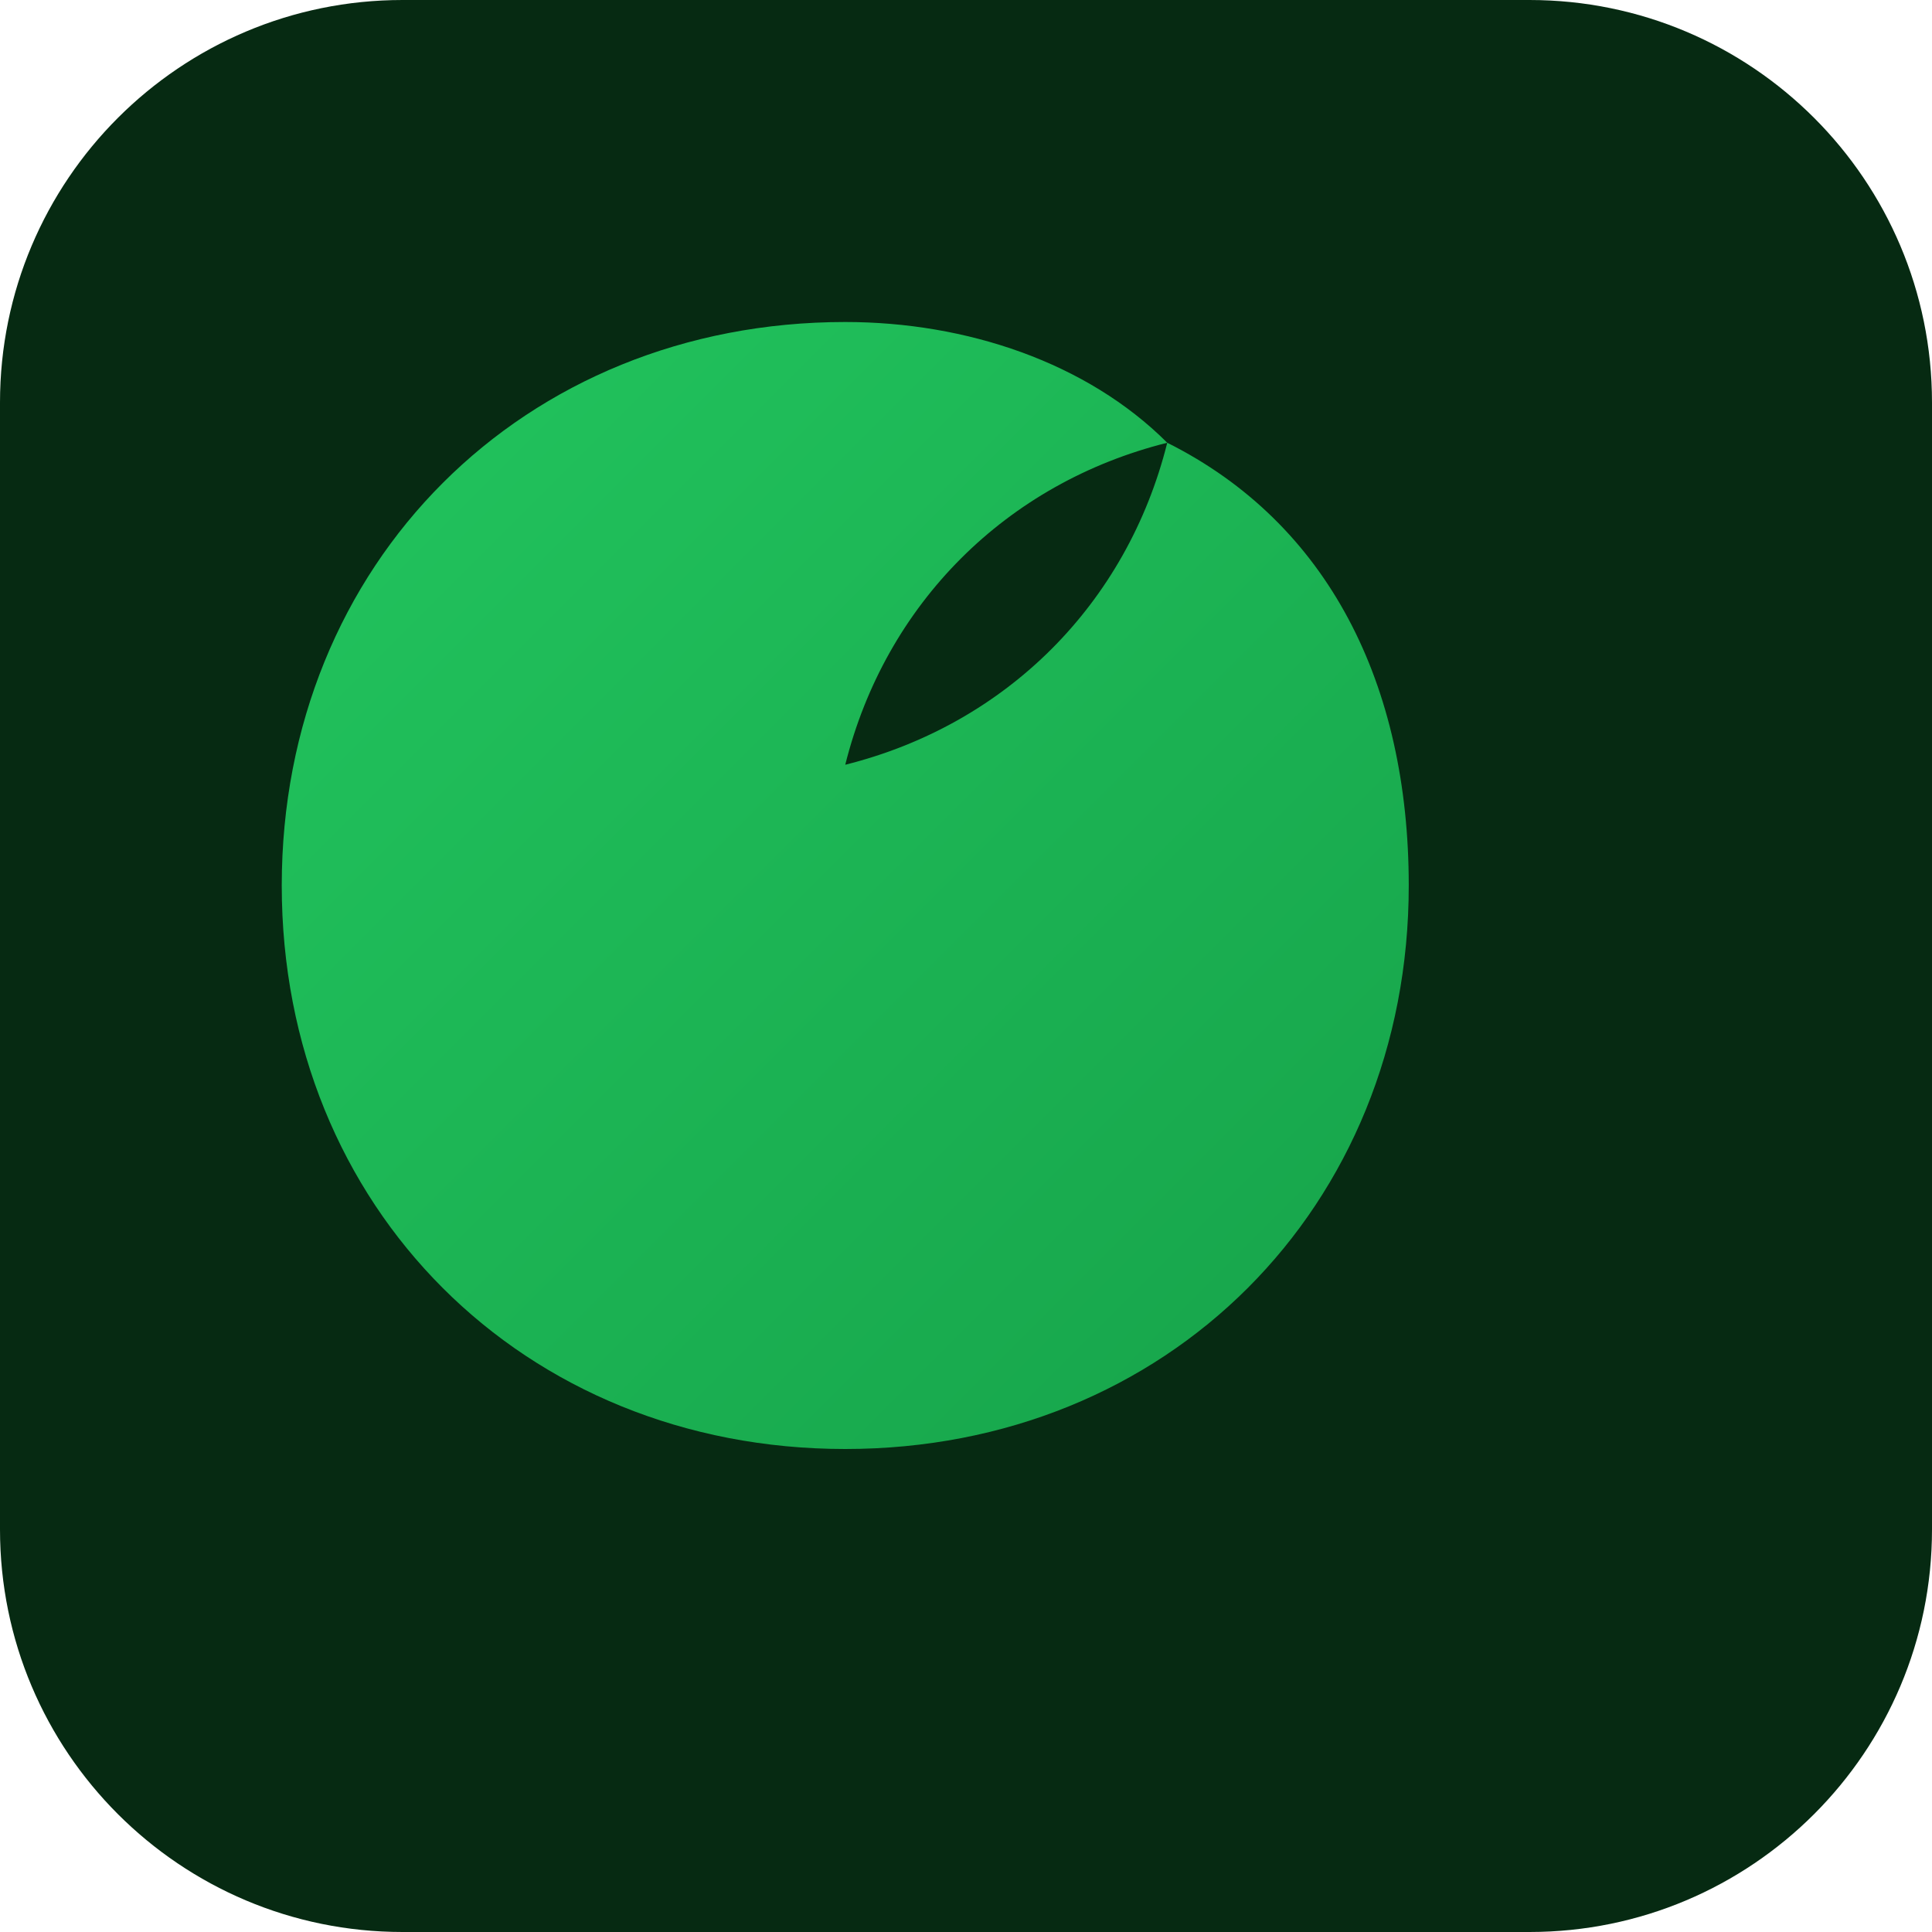
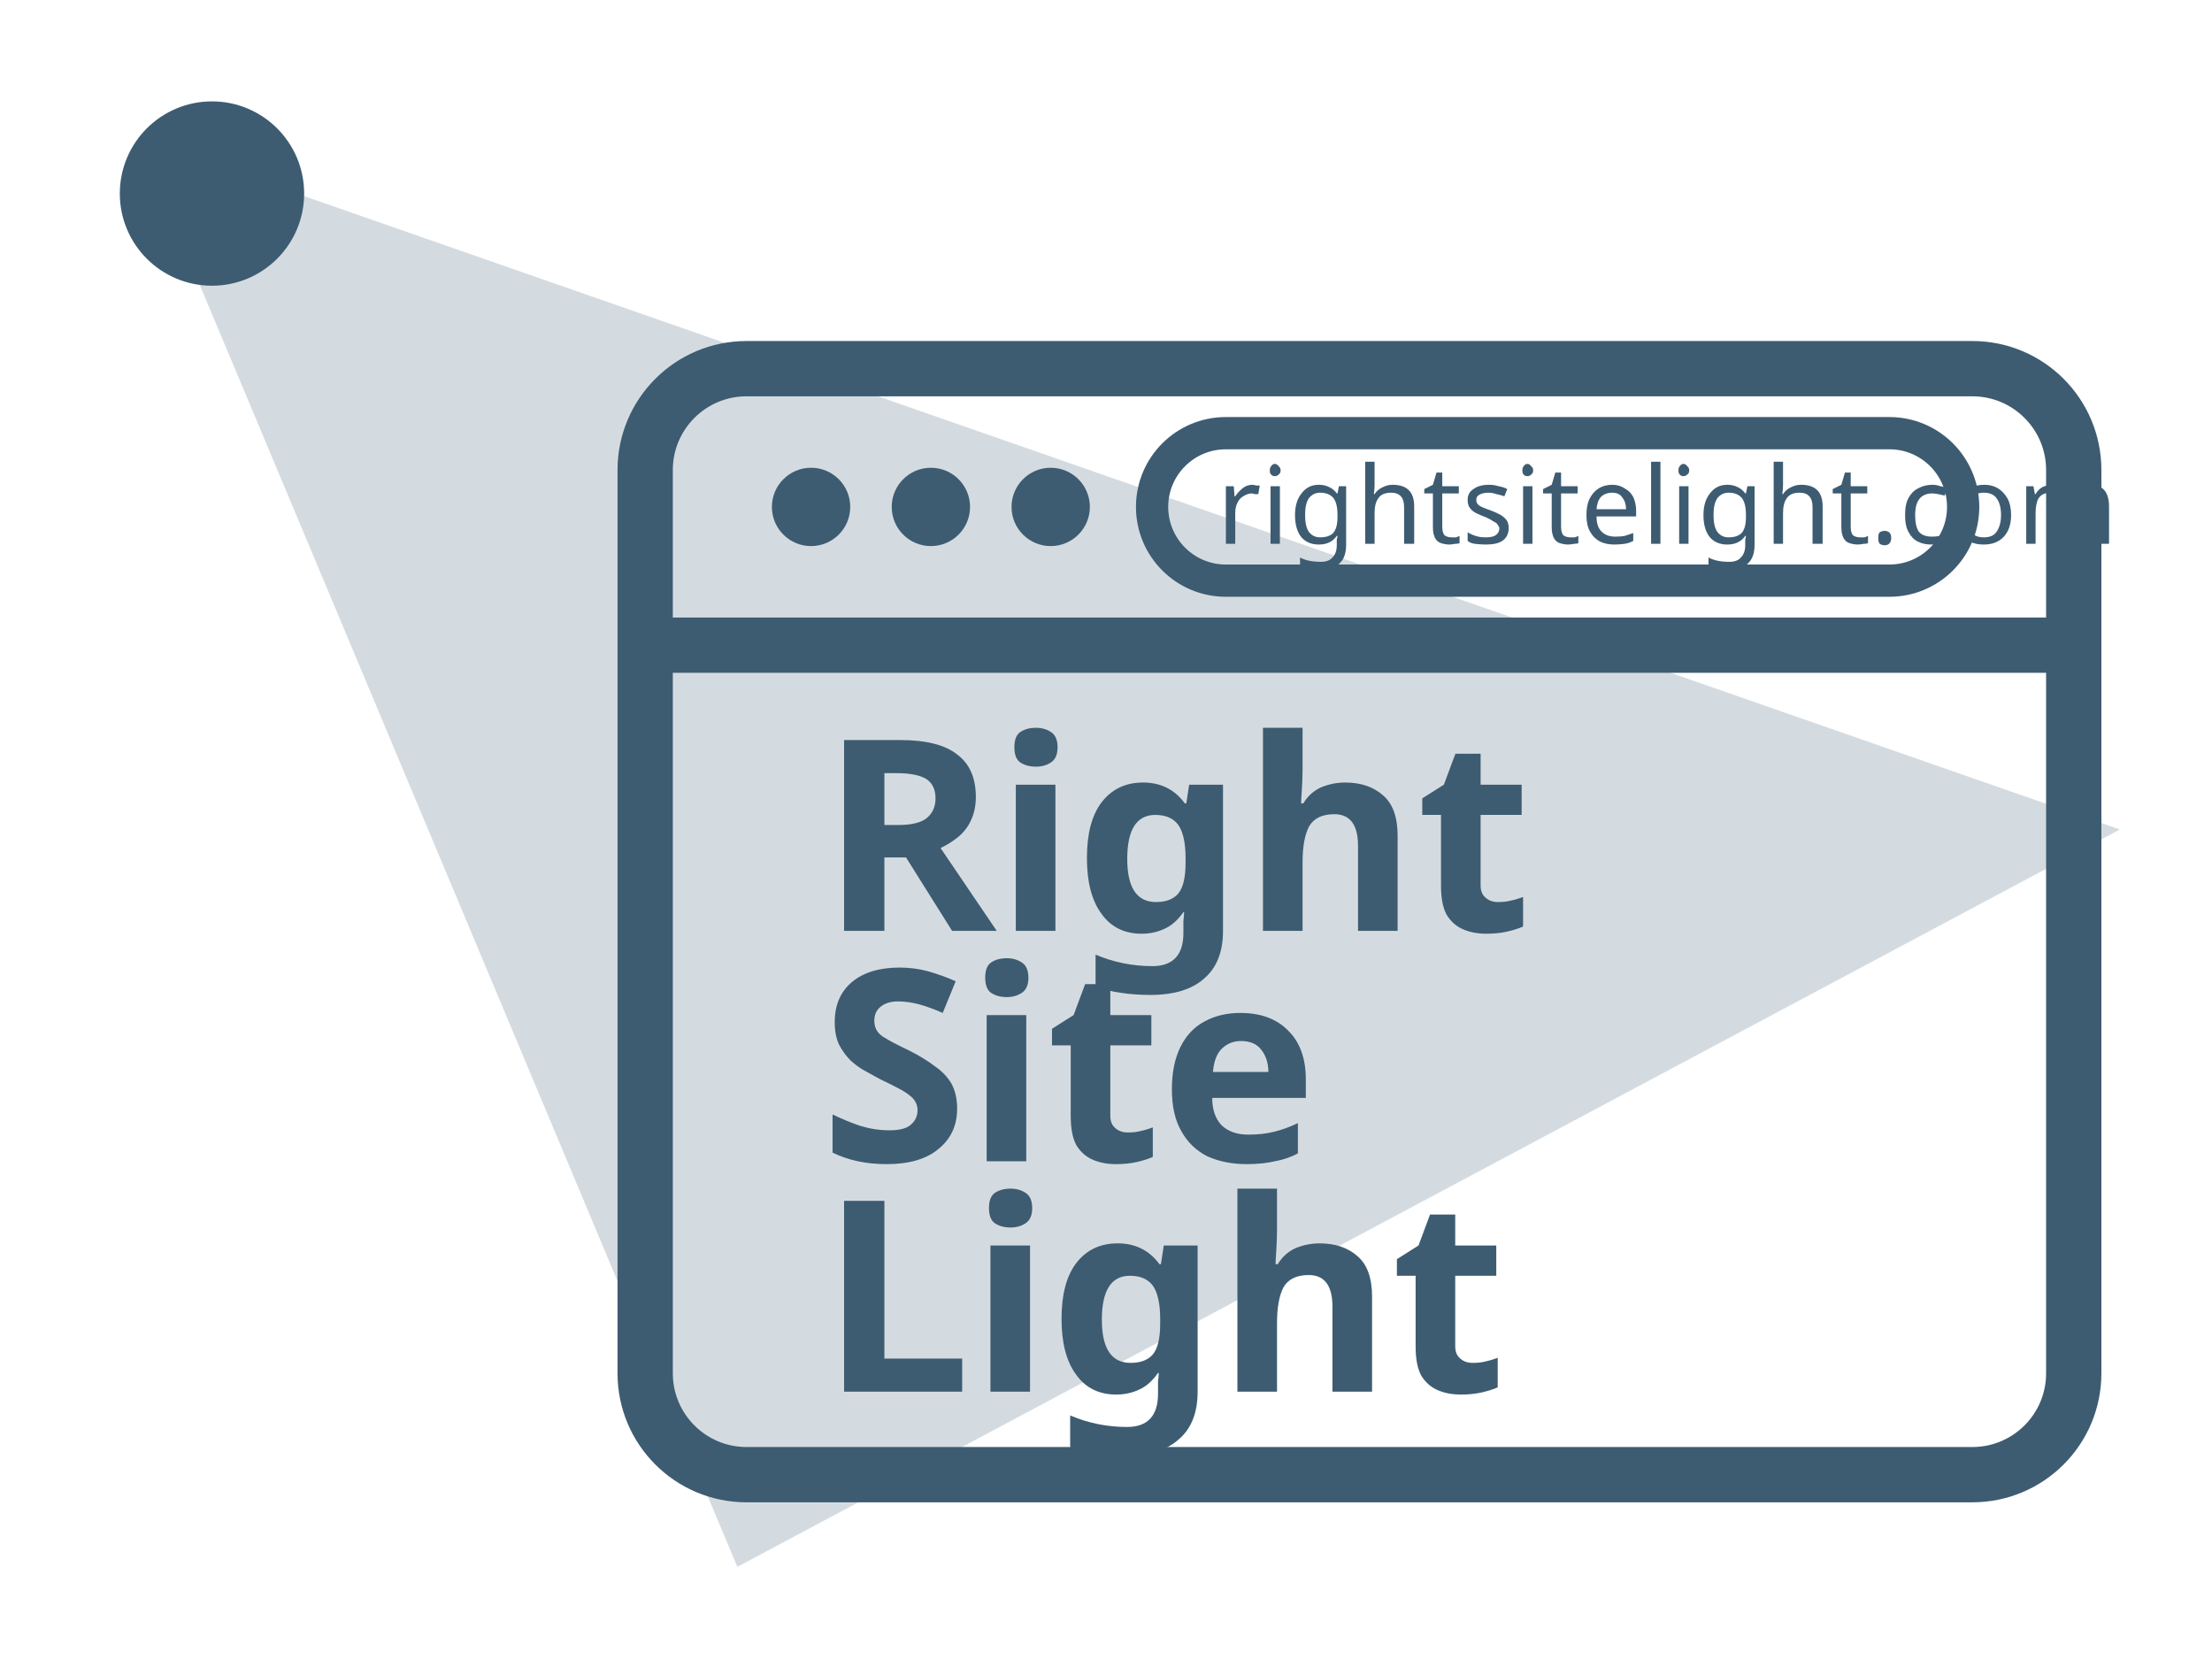
- <svg xmlns="http://www.w3.org/2000/svg" width="96" height="96" viewBox="0 0 96 96" fill="none">
-   <defs>
-     <linearGradient id="g" x1="0" y1="0" x2="1" y2="1">
-       <stop offset="0%" stop-color="#22c55e" />
-       <stop offset="100%" stop-color="#16a34a" />
-     </linearGradient>
-   </defs>
-   <rect width="96" height="96" rx="20" fill="#062a12" />
-   <g filter="url(#shadow)">
-     <path d="M70 44c0 16-12 28-28 28S14 60 14 44 26 16 42 16c6 0 12 2 16 6-8 2-14 8-16 16 8-2 14-8 16-16 8 4 12 12 12 22z" fill="url(#g)" />
+ <svg xmlns="http://www.w3.org/2000/svg" viewBox="0 0 48 36" preserveAspectRatio="xMidYMid meet">
+   <path fill="#3d5c72" fill-opacity="0.22" d="M3 3 L16 34 L46 18 Z" />
+   <g fill="none" stroke="#3d5c72" stroke-width="1.2" stroke-linejoin="round">
+     <rect x="14" y="8" width="31" height="24" rx="2.2" />
+     <path d="M14 14 H45" />
  </g>
+   <circle cx="4.6" cy="4.2" r="2" fill="#3d5c72" />
+   <circle cx="17.6" cy="11" r="0.85" fill="#3d5c72" />
+   <circle cx="20.2" cy="11" r="0.85" fill="#3d5c72" />
+   <circle cx="22.8" cy="11" r="0.85" fill="#3d5c72" />
+   <rect x="25" y="9.4" width="17.6" height="3.2" rx="1.6" fill="none" stroke="#3d5c72" stroke-width="0.7" />
+   <text x="26.4" y="11.8" fill="#3d5c72" font-family="system-ui, ui-sans-serif, sans-serif" font-size="2.35" font-stretch="condensed">rightsitelight.com</text>
+   <text x="17.8" y="20.2" fill="#3d5c72" font-family="system-ui, ui-sans-serif, sans-serif" font-weight="800" font-size="5.8" font-stretch="condensed" letter-spacing="-0.04">Right</text>
+   <text x="17.8" y="25.2" fill="#3d5c72" font-family="system-ui, ui-sans-serif, sans-serif" font-weight="800" font-size="5.8" font-stretch="condensed" letter-spacing="-0.04">Site</text>
+   <text x="17.8" y="30.2" fill="#3d5c72" font-family="system-ui, ui-sans-serif, sans-serif" font-weight="800" font-size="5.8" font-stretch="condensed" letter-spacing="-0.04">Light</text>
</svg>
